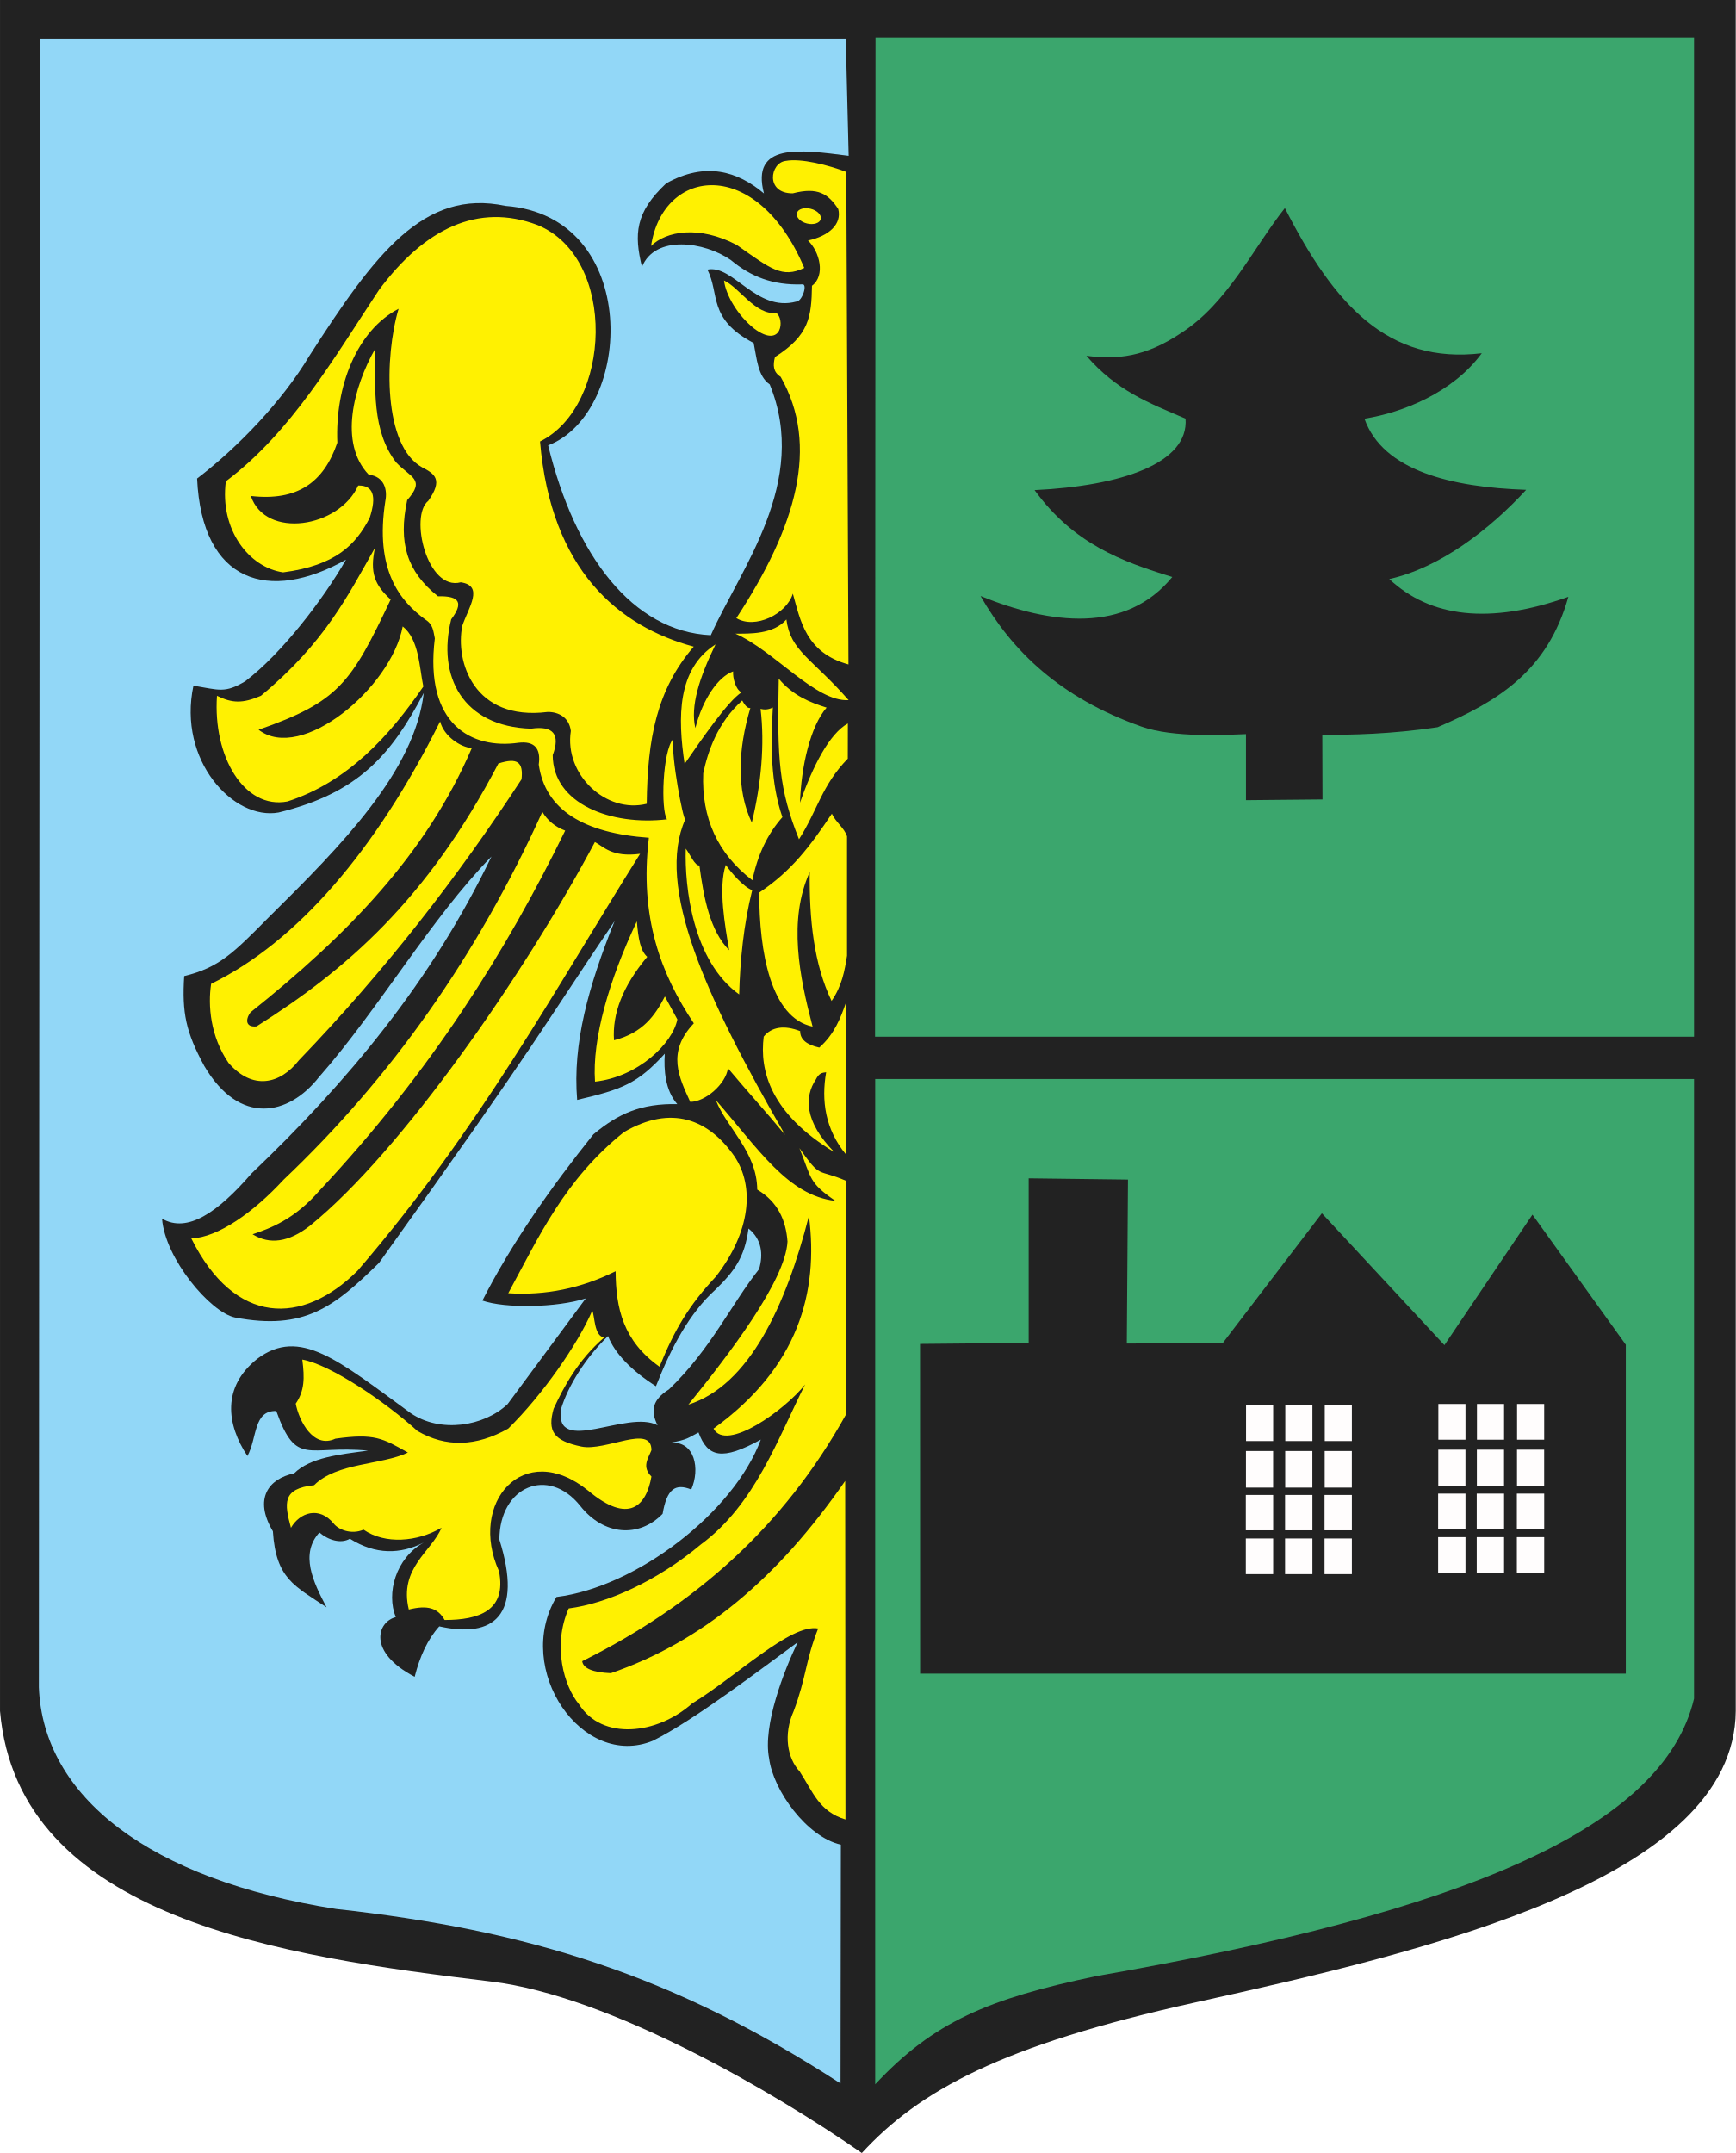
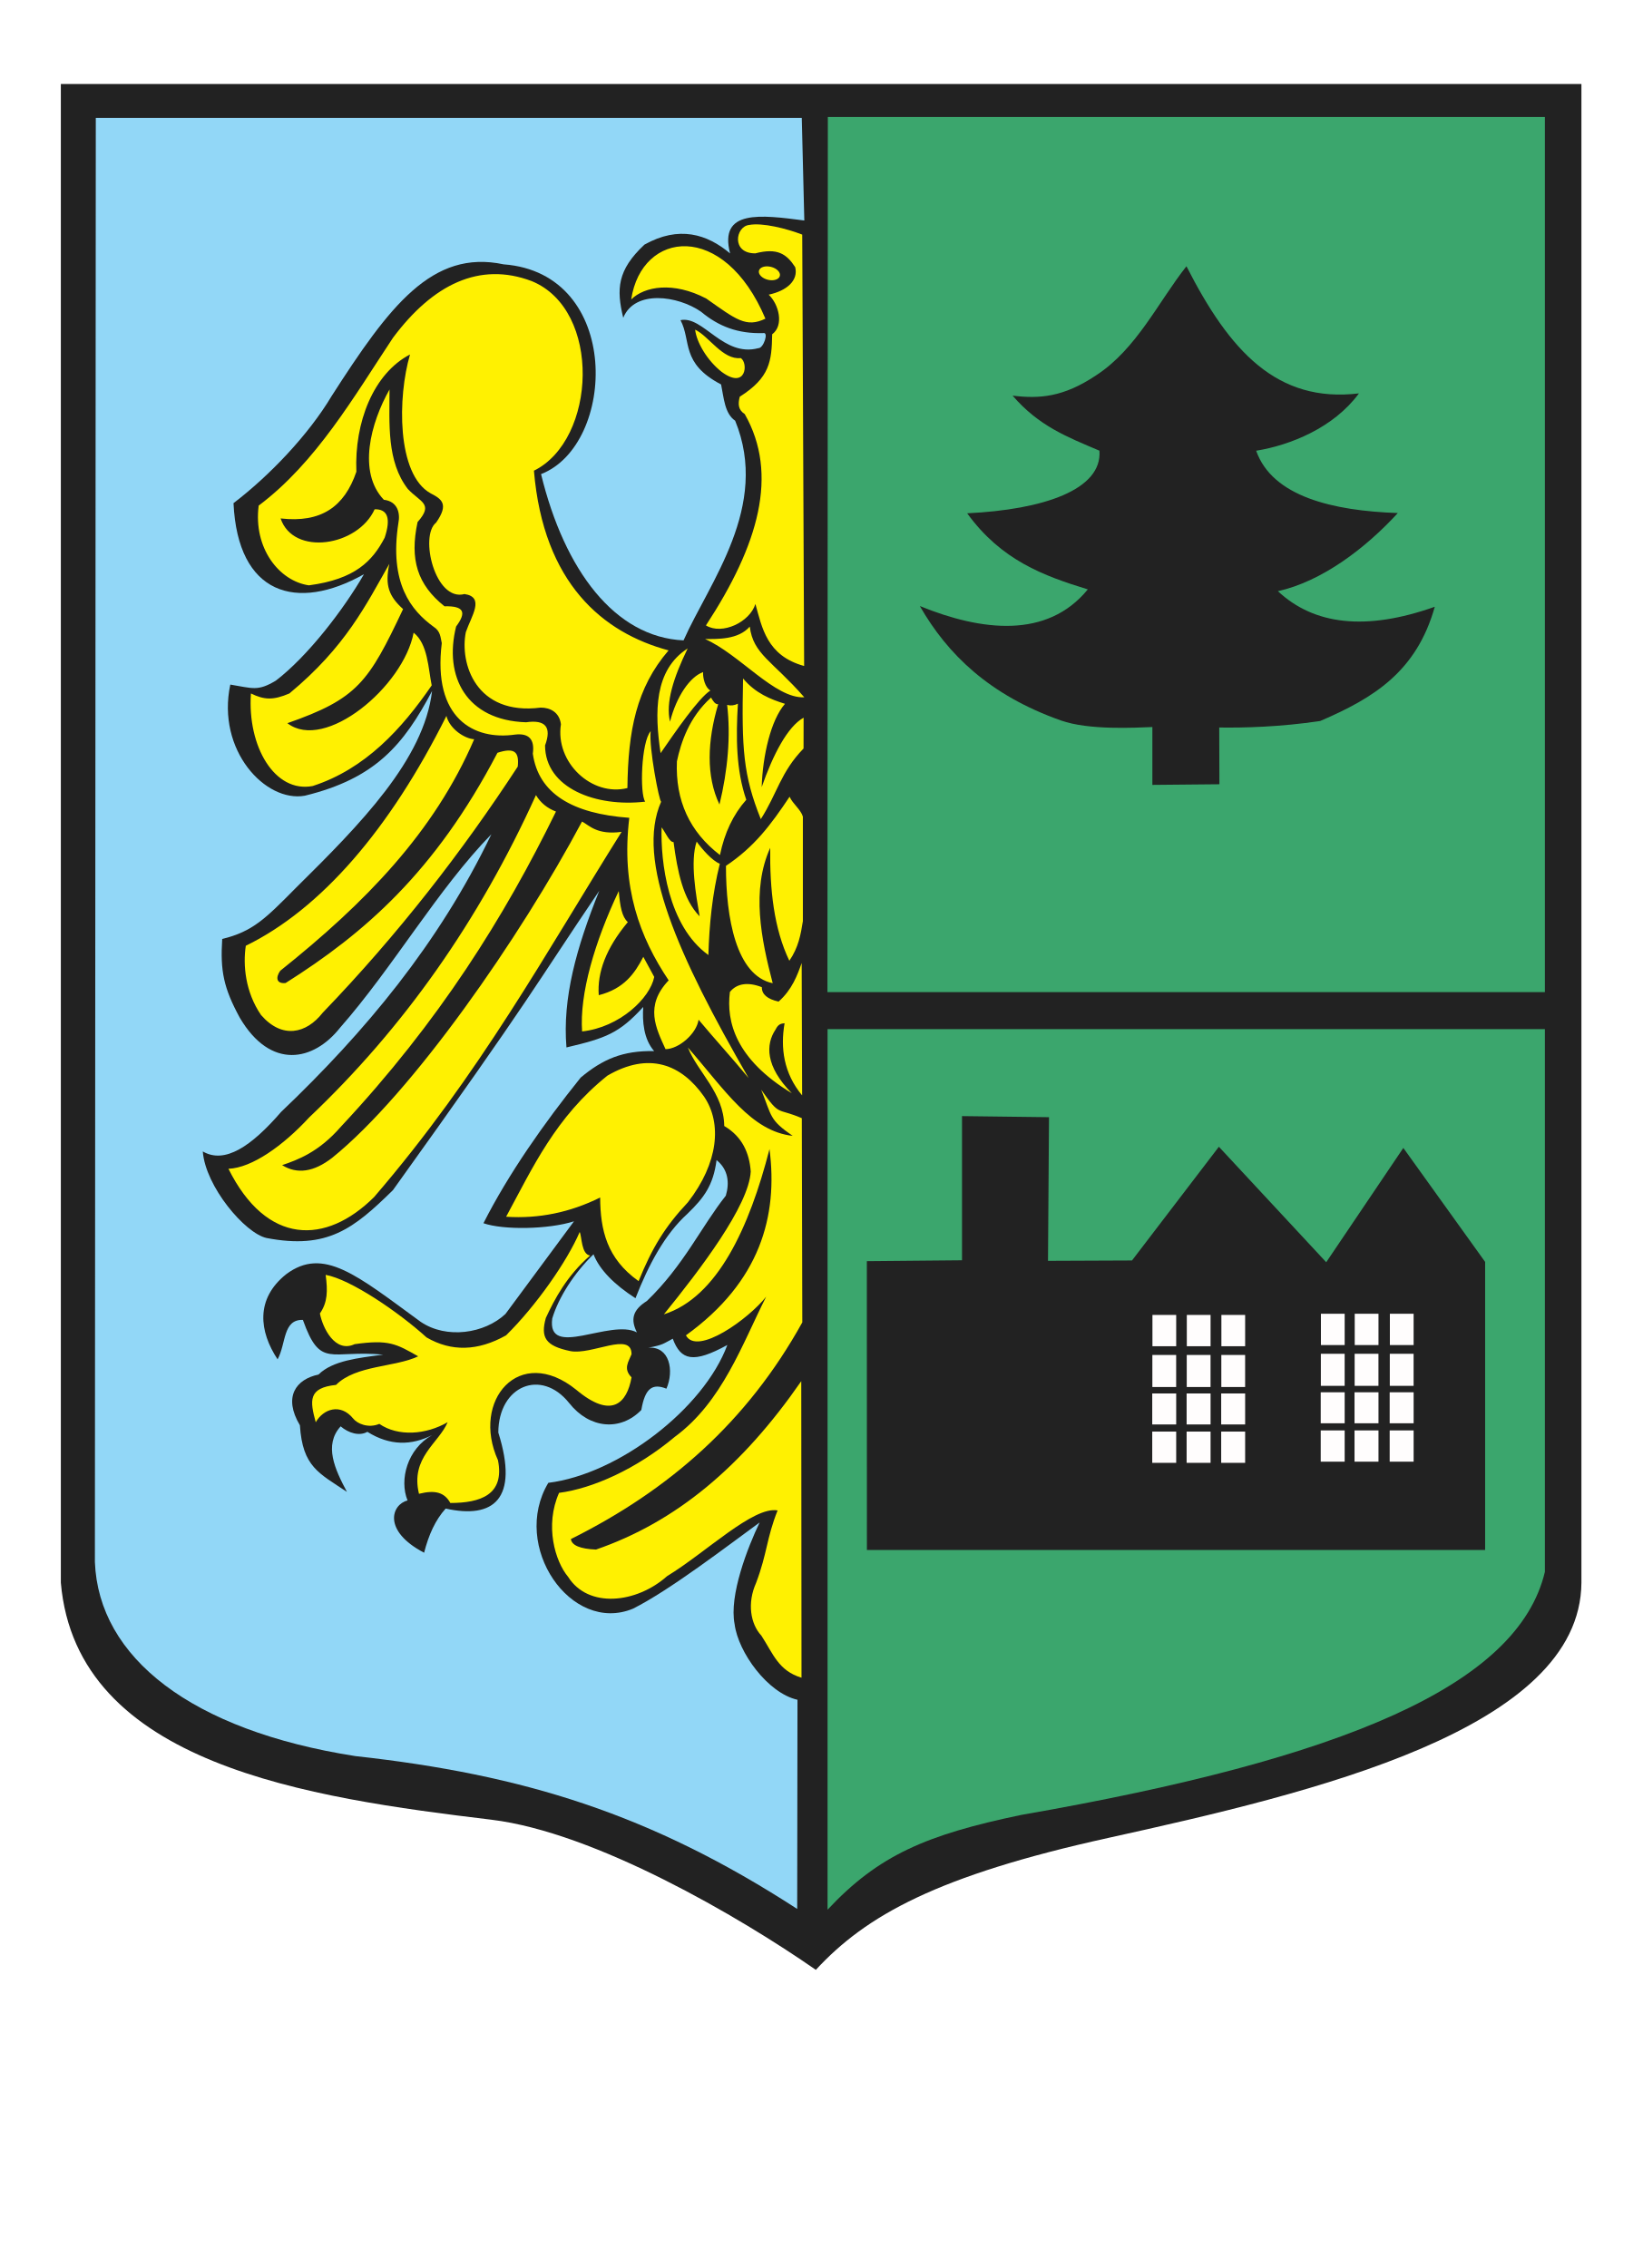
- <svg>
+ <svg viewBox="-21.85 -30.17 589.87 814.67">
  <path d="M0 0h546.18v538.336c-.379 52.879-96.497 75.457-170.012 91.688-61.301 13.531-86.906 27.796-104.977 47.382-27.394-19.054-79.347-49.437-116.554-53.933C89.25 615.57 5.676 603.844.004 538.34V.004" style="stroke:none;fill-rule:evenodd;fill:#222" />
  <path d="M266.137 12.18H12.559l-.325 518.715c1.32 34.316 34.602 60.5 93.535 69.726 60.368 6.656 106.106 20.774 158.723 54.903l.105-75.133c-10.667-2.375-21.304-17.047-22.582-27.157-2.062-10.343 4.747-27.699 8.989-36.531-11.461 8.344-32.274 24.348-45.5 30.969-22.258 9.219-44.02-22.434-30.403-45.207 25.262-3.129 55.825-26.668 64.301-49.516-12.203 6.7-16.699 5.567-19.601-2.254-3.348 1.739-3.356 2.227-8.809 3.235 7.734-.574 9.348 8.285 6.531 14.715-5.031-2.008-7.679-.188-9.015 7.652-7.485 7.691-18.567 6.816-25.934-2.508-10.016-12.535-25.359-6.187-25.437 10.613 7.55 24-1.813 31.125-18.903 27.305-3.711 4.098-6.117 9.473-7.75 15.863-15.062-7.875-11.676-17.355-5.945-18.769-3.059-7.488-.027-18.535 8.805-23.465-7.418 3.734-15.125 3.891-23.239-1.195-2.851 1.636-6.742.472-9.601-1.961-6.117 6.738-2.059 15.433 2.261 23.539-10.058-6.758-15.933-8.942-16.894-23.93-6.094-10.207-1.406-16.531 6.676-18.215 5.07-5.019 14.3-5.965 23.269-7.16-19.062-1.808-22.543 5.27-28.875-12.476-7.269-.2-5.969 8.507-9.082 14.168-6.593-9.946-8.078-21.668 3.09-30.579 13.398-10 25.375.375 48.313 17.11 9.269 6.289 22.941 4.222 30.445-2.832 7.34-9.988 17.281-23.293 24.617-33.281-9.125 2.945-25.473 3.175-32.523.687 8.968-17.711 21.781-35.957 34.921-52.309 7.86-6.566 15.071-9.742 26.399-9.511-3.832-4.367-4.27-10.805-3.93-15.856-8.64 9.449-13.383 11.199-27.574 14.535-1.484-17.734 3.566-35.812 11.785-56.265-23.226 34.277-23.047 36.324-74.113 107.527-14.051 13.774-23.465 21.414-45.406 17.188-7.735-1.692-21.945-18.512-22.89-31.09 7.905 4.625 17.456-1.848 28.136-14.203 30.105-28.692 56.597-60.348 75.519-99.739-19.222 19.68-35.351 47.903-54.32 69.461-9.492 12.063-24.922 15.364-36.055-3.566-5.789-10.652-7.042-16.777-6.308-28.274 11.008-2.699 15.445-7.226 26.453-18.343 23.324-23.032 46.015-46.114 48.929-70.723-10.265 19.445-20.453 31.438-45.695 37.602-14.093 2.55-31.812-16.274-26.777-39.911 8.113 1.321 9.805 2.485 16.316-1.394 11.49-8.754 24.465-25.684 31.692-38.25-24.196 13.613-45.32 7.383-46.86-25.527 12.97-9.895 26.93-24.539 35.27-38.512 20.648-32.141 36.008-52.738 61.742-47.27 42.793 3.207 40.488 64.883 13.453 75.348 8.453 34.656 26.555 58.586 51.184 59.727 9.23-20.797 31.132-48.141 18.539-78.907-3.778-2.574-4.059-8.175-5.055-13.023-14.586-7.625-10.609-15.613-14.578-23.098 8.144-1.691 15.324 13.426 27.961 10.067 1.879.078 3.828-5.907 1.769-5.418-9.113.281-16.039-2.41-22.332-7.66-8.359-5.821-23.839-7.993-27.968 2.16-2.485-10.27-2.18-17.106 7.629-26.286 12.371-6.902 22.472-3.812 30.757 3.176-4.129-15.902 11.028-13.855 26.657-11.836l-.911-36.82zm-30.606 374.36c-1.191 9.102-4.512 13.528-10.473 19.293-8.121 7.336-13.933 18.297-18.652 30.317-7.578-4.844-12.945-10.27-15.074-15.782-7.004 6.785-12.586 15.594-14.82 23.051-2.016 14.781 20.91-.035 30.406 5.008-2.297-4.594-1.617-8.016 3.574-11.274 13.227-12.691 19.656-26.89 28.363-37.832 1.395-4.683.84-9.453-3.32-12.777" style="stroke:none;fill-rule:evenodd;fill:#92d7f7" />
  <path d="M416.789 484.059h8.601v11.226h-8.601zm-12.418 0h8.601v11.226h-8.601zm-12.348 0h8.602v11.226h-8.602zm0-13.696h8.602v11.133h-8.602zm12.348 0h8.601v11.133h-8.601zm12.418 0h8.601v11.133h-8.601zm.047-13.828h8.547v11.512h-8.547zm-12.422 0h8.547v11.512h-8.547zm-12.348 0h8.547v11.512h-8.547zm.028-14.379h8.531v11.243h-8.531zm12.347 0h8.531v11.243h-8.531zm12.418 0h8.531v11.243h-8.531zm35.75-.422h8.531v11.243h-8.531zm-.023 14.379h8.547v11.512h-8.547zm-.047 13.828h8.601v11.133h-8.601zm0 13.696h8.601v11.226h-8.601zm12.144 0h8.602v11.226h-8.602zm0-13.696h8.602v11.133h-8.602zm.043-13.828h8.547v11.512h-8.547zm.028-14.379h8.531v11.243h-8.531zm12.621 0h8.531v11.243h-8.531zm-.024 14.379h8.547v11.512h-8.547zm-.043 13.828h8.602v11.133h-8.602zm0 13.696h8.602v11.226h-8.602" style="stroke:none;fill-rule:evenodd;fill:#fffdfd" />
  <path d="M275.398 339.5h257.66v194.941c-9.66 40.68-71.847 67.075-188.101 87.313-34 7.102-51.215 14.414-69.559 34.043V339.496zm79.539 31.629-31.242-.391v51.786l-34.187.32.027 103.742H511.59V423.102l-29.379-40.93-27.699 41.051-38.555-41.477-31.207 40.848-30.172.129.363-51.598zM275.5 11.836h257.558v314.355H275.355zm128.816 53.625c-10.105 12.781-17.922 29.754-32.469 39.195-11.722 7.856-20.359 8.473-29.988 7.289 9.477 10.957 19.473 14.782 31.195 19.77 1.075 14.012-20.101 21.18-47.507 22.492 12.254 16.867 27.332 22.426 43.332 27.332-14.617 17.871-38.219 14.996-60.332 5.985 9.937 17.32 24.945 31.992 50.64 41.089 10.098 3.582 26.703 2.594 32.883 2.371v20.782l24.078-.231-.062-20.379c8.781.125 21.828-.172 36.277-2.347 19.301-8.289 34.598-17.778 41.149-41.028-24.868 8.828-43.465 6.461-56.356-5.601 15.93-3.528 31.637-15.582 43.078-28.063-23.422-.804-45.09-5.941-50.887-22.383 12.118-1.96 27.793-8.171 36.922-20.597-29.472 3.531-46.461-15.203-61.961-45.676" style="stroke:none;fill-rule:evenodd;fill:#3ba66d" />
  <path d="M122.93 188.617c-5.036-4.566-6.614-8.445-4.934-16.25-8.375 14.719-15.684 29.805-35.895 46.551-5.785 2.473-9 2.363-13.82 0-1.328 19.121 8.59 35.852 22.18 33.25 18.894-6.109 32.051-20.543 42.754-36.156-1.246-5.969-1.348-14.891-6.493-18.918-3.664 19.363-31.89 42.902-45.35 32.508 25.233-8.805 29.143-14.719 41.565-40.985zm-4.868-78.883c-6.781 11.985-11.531 29.649-2.039 39.614 5 .59 5.918 4.84 5.235 8.285-3.391 21.777 4.609 31.492 12.644 37.34 2.492 1.578 2.457 3.793 2.93 5.879-3.34 27.109 11.574 34.976 26.355 32.839q7.429-.85 6.344 6.86c2.027 14.297 14.156 21.574 34.652 23.035-3.015 25.02 3.825 42.981 14.145 58.391-8.703 9.144-4.59 17.113-1.125 24.714 4.73-.035 11.137-5.527 11.871-10.574 5.898 7.071 12.152 13.875 17.973 20.953-25.27-43.796-40.723-78.316-31.414-99.281-.653.129-4.477-19.543-3.766-25.32-3.422 3.879-3.969 22.543-1.969 25.316-17.648 2.063-35.902-4.832-35.972-20.183q3.679-9.867-6.832-8.332c-21.457-.684-29.594-16.434-25.114-34.399 3.785-5.066 2.93-7.426-4.172-7.262-9.734-7.765-12.566-16.781-9.671-30.253 5.89-6.645 1.043-7.043-3.504-11.895-7.621-9.863-6.59-23.477-6.567-35.738zm30.399 125.637c-3.442-.23-8.758-3.652-9.965-8.379-20.277 40.703-45.066 69.364-72.055 82.559-1.05 6.879-.214 16.566 5.457 24.855 7.574 8.735 16.254 6.75 22.153-.789 27.214-28.277 50.117-57.89 70.066-88.418.574-5.304-1.152-6.961-7.285-4.968-22.461 43.007-48.043 64.988-76.102 82.703-3.293.355-3.656-1.95-1.922-4.399 30.559-24.398 55.313-49.781 69.661-83.164zm22.199 20.063c-20.523 45.312-47.676 83.754-81.449 115.773-9.364 10.156-20.54 18.121-29.008 18.453 13.73 27.504 34.937 27.414 52.305 10.172 38.105-44.293 61.906-88.148 88.918-131.199-8.872 1.211-11.629-2.356-14.223-3.703-22.086 41.457-60.918 97.504-89.746 120.793q-9.886 7.658-17.973 2.625c5.52-1.864 13.15-4.641 21.086-13.781 35.317-37.743 58.82-75.485 77.277-113.227-3.16-1.199-5.554-3.172-7.187-5.906m29.738 34.461c.485 5.531 1.121 9.25 3.266 11.156-7.848 9.375-11.031 18.086-10.453 26.254 9.113-2.317 12.937-7.824 16.011-13.781l3.922 7.218c-1.492 7.614-12.398 18.106-25.91 19.582-.949-13.484 4.488-32.109 13.164-50.433zm65.906-235.797c-5.585-2.149-14.32-4.375-19.093-3.457-4.891.547-6.473 10.258 2.25 10.191 7.863-2.047 11.195.164 14.316 4.957 1.176 4.72-2.89 8.465-9.519 9.887 3.668 3.476 5.57 11.039 1.25 14.226-.172 9.75-.825 15.563-11.645 22.43-.668 2.594-.617 4.672 1.789 6.235 12.301 21.652 4.965 47.05-13.941 75.914 5.828 3.562 15.785-1.204 17.773-7.7 2.379 8.356 4.016 18.578 17.504 22.274l-.687-154.965zm-11.218 11.59c2.066.511 3.496 1.972 3.179 3.25-.316 1.277-2.261 1.898-4.332 1.382-2.066-.511-3.496-1.972-3.179-3.25.316-1.277 2.261-1.898 4.332-1.382m-64.965 355.129c-3.203-.399-2.949-6.848-3.75-8.458-4.52 10.563-15.695 26.563-26.449 37.129q-15.177 8.537-28.547.754c-10.11-9.16-27.285-20.867-36.25-22.48.765 5.832.7 9.851-2.067 13.871.99 5.195 5.442 14.32 12.473 11.023 12.285-1.734 14.926-.117 22.828 4.371-8.316 3.957-22.387 3.122-29.515 10.262-10.098 1.055-9.387 5.695-7.286 13.414 2.75-4.82 8.887-6.906 13.438-1.347 1.426 1.855 5.457 3.613 9.406 1.933 6.742 4.656 16.82 3.895 24.535-.605-3.14 7.527-13.468 12.699-10.293 25.722 5.84-1.457 9.133-.519 11.266 3.297 10.746-.008 19.59-2.906 17.105-15.367-9.714-21.418 7.692-41.805 28.102-25.305 12.789 10.711 18.238 4.782 19.875-4.461-3.109-3.113-1.035-5.648 0-8.296.031-8.333-14.367.433-22.035-1.137-8.832-1.848-10.723-4.836-8.75-11.891 3.164-6.824 7.558-15.168 15.91-22.426zm35.133-74.696c13.394 15.344 22.676 30.067 37.617 31.711-8.445-5.808-7.445-6.957-11.313-16.586 6.938 9.891 5.446 6.297 14.594 10.238l.176 73.344c-19.832 35.793-47.844 60.25-83.125 77.84q.476 3.4 9.016 3.77c28.734-9.918 52.386-29.664 73.734-60.489l.09 106.516c-8.274-2.5-10.16-8.543-14.406-15.094-3.907-4.191-5.188-11.652-1.911-18.953 4.055-10.734 3.715-15.984 7.731-26.043-8.742-1.566-25.664 15.066-39.695 23.609-11.008 9.801-28.317 11.696-35.551.254-4.692-5.589-8.465-18.429-3.254-30.171 11.98-1.555 27.699-8.481 41.609-20.149 17.055-12.559 24.207-33.383 32.785-50.324-6.203 7.906-24.832 21.394-28.828 13.89 26.688-19.226 33.129-42.875 30.024-66.902-7.227 28.18-18.723 53.254-37.934 59.359 13.035-16.089 30.504-38.945 31.195-51.304-.48-6.547-2.976-12.504-9.523-16.344-.129-11.957-9.555-19.324-13.043-28.168zm-.102-143.371c-12.074 7.774-11.926 22.922-9.726 37.613 5.414-7.843 13.613-19.757 17.89-22.511-1.89-.993-2.765-4.594-2.625-6.606-4.687 1.676-9.554 8.676-11.879 17.821-1.621-6.848 1.211-15.739 6.344-26.317zm19.899 10.785c-.532 25.449.058 34.75 6.371 50.528 5.863-9.145 7.117-16.899 15.351-25.364l.024-11.074c-5.766 3.192-10.996 13.305-15.059 24.934.356-11.309 3.258-24.051 8.375-29.918-5.137-1.602-10.605-3.758-15.062-9.102zm-11.504 6.867c-7.891 7.114-10.809 16.125-12.258 22.903-.586 14.101 4.566 25.32 15.465 33.652q2.442-11.96 9.449-19.848c-3.684-10.675-3.723-22.48-3.008-34.515q-1.934.976-3.863.43c1.328 11.144.219 23.582-2.758 35.789-4.848-10.168-4.394-22.829-.453-36.051-1.07.195-1.922-1.242-2.567-2.363zm-13.465 51.899c-1.43.14-2.863-3.402-4.293-5.293-.387 12.148 2.199 35.387 16.805 45.867.312-10.801 1.382-21.859 4.105-32.793-2.715-1.012-6.512-5.394-8.316-7.953-2.43 7.16-.215 19.336 1.066 26.84-5.969-6.059-7.98-16.199-9.367-26.668m46.183 91.008-.164-47.575c-1.531 4.313-3.41 9.555-8.293 13.872q-6.081-1.349-6.011-5.176c-4.977-1.946-9.008-1.367-11.477 1.722-1.344 10.629 2.039 24.157 22.254 36.375-9.605-9.699-9.406-17.574-5.859-22.871.98-1.996 1.961-2.14 3.25-2.285-1.535 8.824-.36 17.938 6.308 25.938zm-4.503-107.293c-6.836 10.242-12.637 17.976-22.856 24.828-.008 18.531 3.602 39.422 16.793 42.16-4.152-15.84-7.75-33.477-.898-48.633-.176 14.977 1.304 28.973 6.871 40.559 3.269-4.719 4.113-9.457 4.863-14.231v-37.543c-.766-2.566-3.598-4.527-4.777-7.14zm-14.305-61.11c-4.133 4.746-11.598 4.461-16.07 4.461 12.406 5.453 25.148 21.5 35.656 20.926-11.594-13.223-18.344-15.441-19.586-25.387m5.621-110.609c-14.891-35.328-44.461-31.73-48.207-6.91 4.738-4.653 15.016-6.574 26.973-.313 10.66 7.516 14.293 10.575 21.23 7.227zm-25.25 3.949c.535 4.606 4.355 11.082 9.508 15.141 8.926 6.617 9.625-3.274 6.886-4.938-6.449.766-11.585-8.008-16.394-10.203m-57.887 50.653c22.465-11.079 24.485-57.778-.82-68.098-18.719-7.07-35.496 1.152-49.848 20.406-14.054 21.215-27.574 44.742-48.207 60.238-1.968 15.25 7.321 27.098 18.035 28.637 16.645-2.18 22.864-8.769 27.219-17.113q3.442-10.373-3.605-10.203c-6.008 13.328-29.18 16.949-33.778 3.289 14.571 1.668 22.934-4.196 27.219-16.785-.75-17.657 6.086-35.258 19.274-42.114-4.481 15.141-4.86 43.078 7.386 49.875 4 2.063 6.66 3.864 1.965 10.539-6.027 4.754-.355 28.481 10.211 25.641 7.414 1.086 2.449 7.926.484 13.672-2.269 11.18 3.555 30.058 26.86 27.125 3.418-.035 6.758 1.676 7.293 5.976-2.133 13.739 11.136 26.106 23.879 22.918.238-20.519 3.168-35.957 14.789-49.449-23.543-6.32-44.942-24-48.367-64.558zm61.129 224.863c-8.137-11.637-19.801-16.254-34.73-7.567-18.657 14.93-26.821 33.02-36.399 50.692 11.696.765 22.953-1.535 33.778-6.91.074 11.629 2.355 21.918 13.812 30.035 4.809-11.852 9.406-19.488 17.715-28.328 10.988-14.141 12.277-28.422 5.82-37.918" style="stroke:none;fill-rule:evenodd;fill:#fff101" />
</svg>
